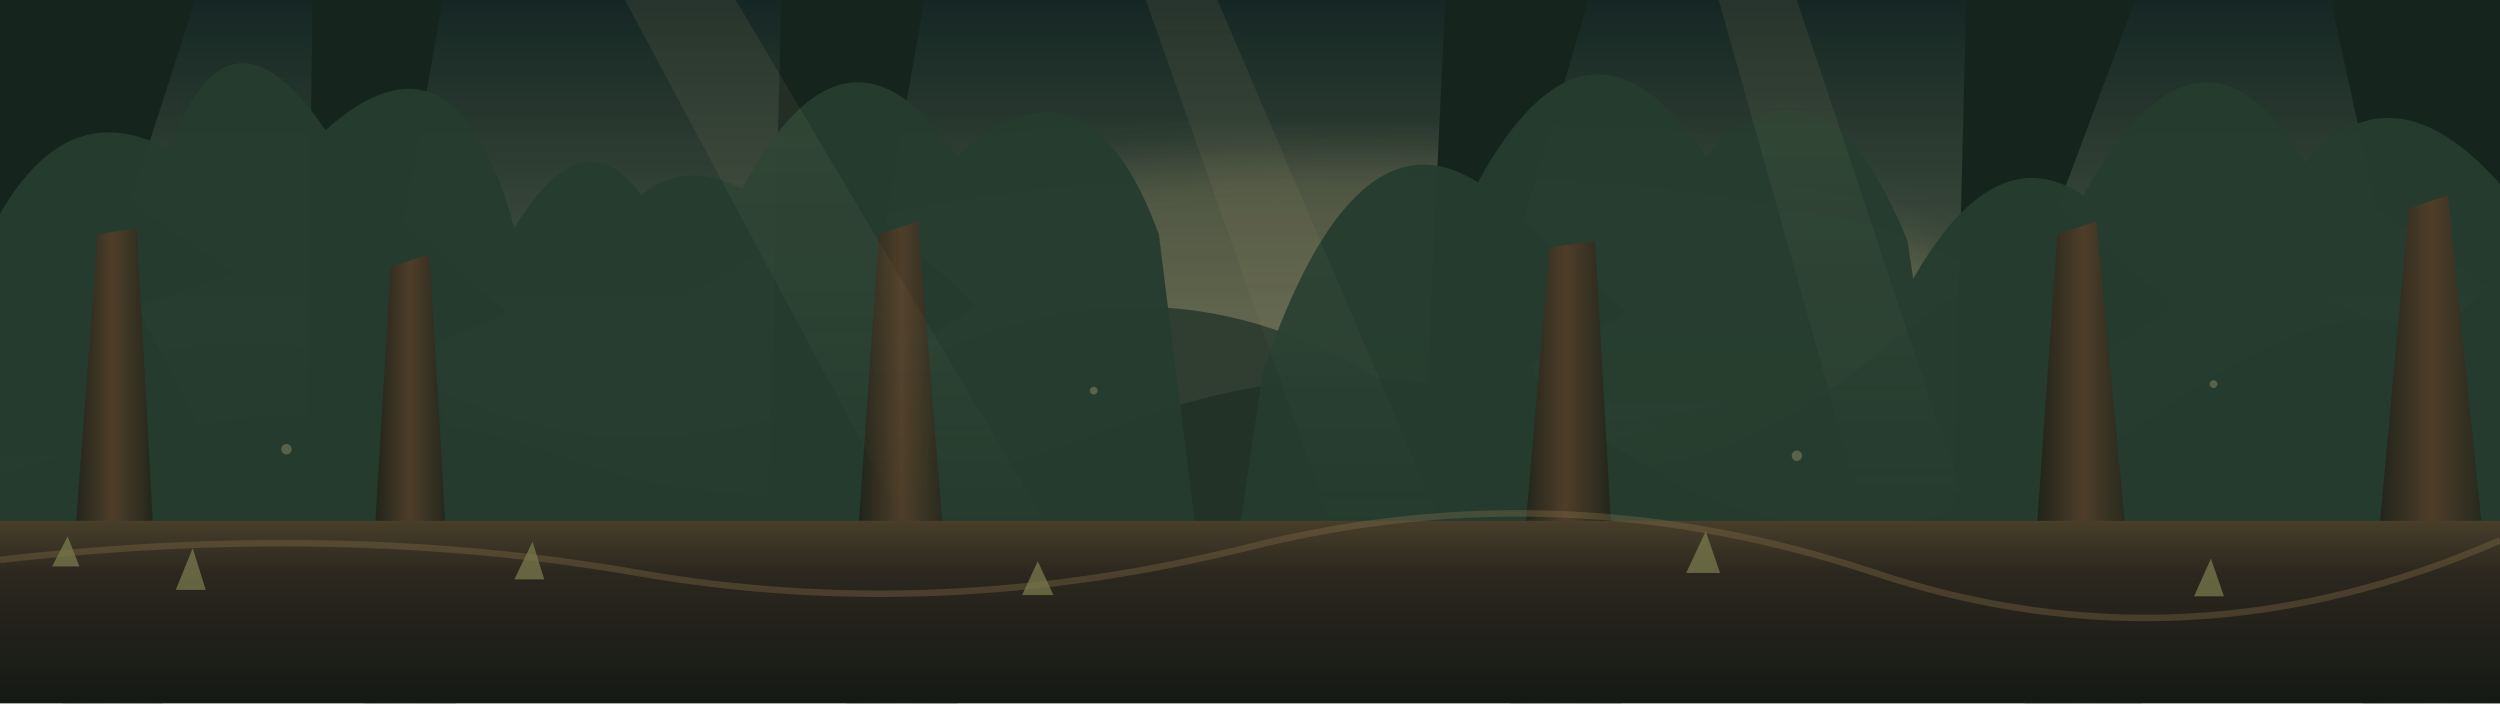
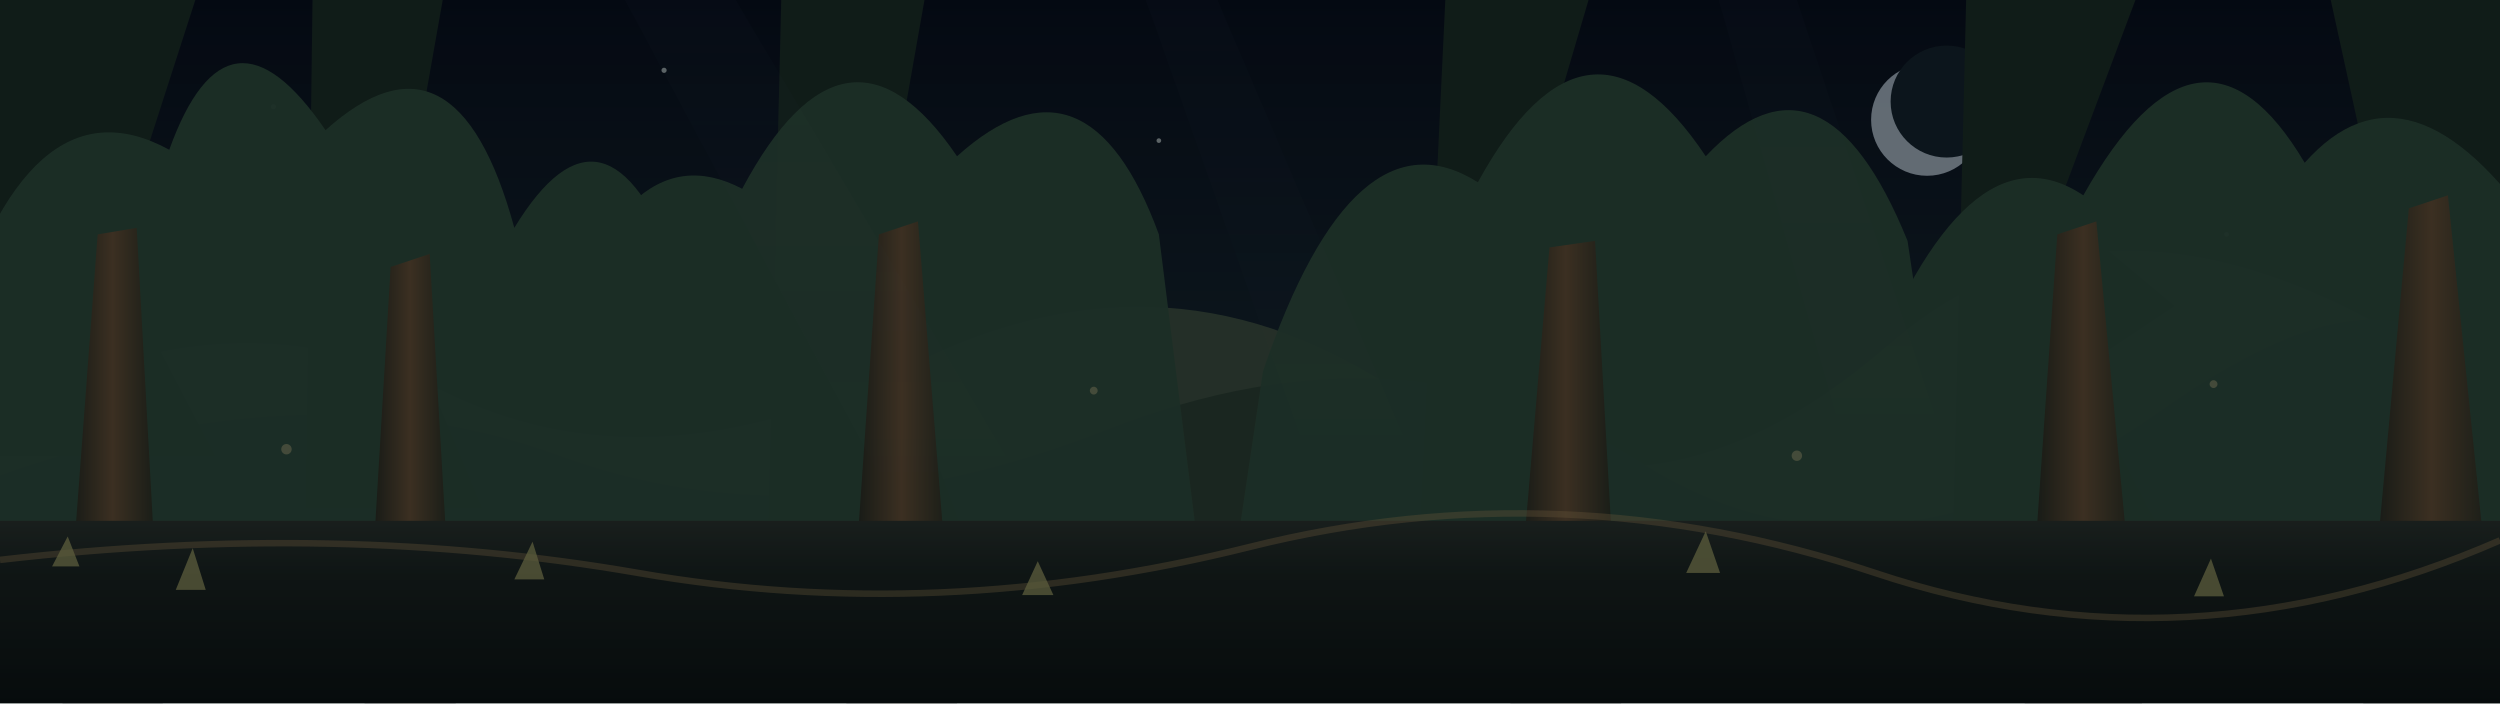
<svg xmlns="http://www.w3.org/2000/svg" width="1920" height="540" viewBox="0 0 1920 540">
  <defs>
    <linearGradient id="sky" x2="0" y2="1">
-       <stop stop-color="#172a27" />
-       <stop offset=".48" stop-color="#52604a" />
-       <stop offset="1" stop-color="#b18a58" />
+       <stop stop-color="#050b16" />
+       <stop offset=".48" stop-color="#101d24" />
+       <stop offset="1" stop-color="#17251f" />
    </linearGradient>
    <linearGradient id="ground" x2="0" y2="1">
-       <stop stop-color="#51452d" />
-       <stop offset=".3" stop-color="#302a20" />
-       <stop offset="1" stop-color="#171b15" />
+       <stop stop-color="#242b25" />
+       <stop offset=".3" stop-color="#151d19" />
+       <stop offset="1" stop-color="#080e0c" />
    </linearGradient>
    <linearGradient id="beam" x2="0" y2="1">
-       <stop stop-color="#f5d89b" stop-opacity=".38" />
-       <stop offset="1" stop-color="#f5d89b" stop-opacity="0" />
+       <stop stop-color="#91a9c7" stop-opacity=".08" />
+       <stop offset="1" stop-color="#91a9c7" stop-opacity="0" />
    </linearGradient>
    <filter id="blur">
      <feGaussianBlur stdDeviation="18" />
    </filter>
    <linearGradient id="trunk" x2="1">
      <stop stop-color="#151e18" />
      <stop offset=".5" stop-color="#59452d" />
      <stop offset="1" stop-color="#1b241b" />
    </linearGradient>
  </defs>
  <rect width="1920" height="540" fill="url(#sky)" />
-   <ellipse cx="1040" cy="245" rx="480" ry="125" fill="#e4c58c" opacity=".2" filter="url(#blur)" />
+   <circle cx="1480" cy="92" r="43" fill="#c7d5df" opacity=".72" />
+   <circle cx="1495" cy="78" r="43" fill="#101d24" />
+   <g fill="#d9e4df" opacity=".62">
+     <circle cx="210" cy="82" r="2" />
+     <circle cx="510" cy="54" r="2" />
+     <circle cx="890" cy="108" r="1.8" />
+     <circle cx="1190" cy="62" r="2" />
+     <circle cx="1710" cy="180" r="1.8" />
+     <circle cx="1820" cy="55" r="2" />
+   </g>
  <path d="M0 315 Q180 220 340 300 T700 280 T1080 305 T1450 265 T1920 310 V540 H0Z" fill="#354536" />
  <path d="M0 365 Q240 280 430 350 T850 330 T1260 355 T1660 315 T1920 350 V540 H0Z" fill="#26372b" />
  <g fill="#17271f">
    <path d="M0 0H150L100 155 180 210 105 235 165 350H0Z" />
    <path d="M240 0H340L310 170 390 240 320 270 370 390H235Z" />
    <path d="M600 0H710L680 170 750 235 690 275 740 410H590Z" />
    <path d="M1110 0H1220L1170 170 1250 240 1175 280 1240 420H1090Z" />
    <path d="M1510 0H1640L1580 160 1670 235 1595 285 1660 410H1500Z" />
    <path d="M1790 0H1920V420L1850 280 1910 220 1825 160Z" />
  </g>
  <g fill="#294333" opacity=".96">
    <path d="M-40 265Q20 55 130 115Q175 -10 250 100Q350 10 395 175Q465 60 520 205L550 420H-40Z" />
    <path d="M420 290Q475 95 570 145Q650 -5 735 120Q835 30 890 180L920 420H400Z" />
    <path d="M970 285Q1040 80 1135 140Q1220 -15 1310 120Q1400 25 1465 185L1500 420H950Z" />
    <path d="M1430 300Q1510 90 1600 150Q1690 -10 1770 125Q1850 35 1950 180V440H1400Z" />
  </g>
  <g fill="url(#trunk)">
    <path d="M75 180L105 175 125 540H48Z" />
    <path d="M300 205L330 195 350 540H280Z" />
    <path d="M675 180L705 170 735 540H650Z" />
    <path d="M1190 190L1225 185 1245 540H1160Z" />
    <path d="M1580 180L1610 170 1645 540H1555Z" />
    <path d="M1850 160L1880 150 1920 540H1815Z" />
  </g>
  <g opacity=".24" fill="url(#beam)">
    <path d="M480 0H565L820 430H710Z" />
    <path d="M880 0H935L1110 410H1025Z" />
    <path d="M1320 0H1380L1510 390H1430Z" />
  </g>
  <rect y="400" width="1920" height="140" fill="url(#ground)" />
  <path d="M0 430Q260 400 490 440T960 420T1440 440T1920 415" fill="none" stroke="#9a8050" stroke-opacity=".35" stroke-width="5" />
  <g fill="#8a8a55" opacity=".75">
    <path d="M40 435l12-23 9 23zm95 18 13-32 10 32zm260-8 14-29 9 29zm390 12 12-26 12 26zm510-17 15-32 11 32zm390 18 13-29 10 29z" />
  </g>
  <g fill="#d8c18b" opacity=".35">
    <circle cx="220" cy="345" r="4" />
    <circle cx="840" cy="300" r="3" />
    <circle cx="1380" cy="350" r="4" />
    <circle cx="1700" cy="295" r="3" />
  </g>
-   <rect width="1920" height="540" fill="#09100d" opacity=".13" />
+   <rect width="1920" height="540" fill="#02070d" opacity=".34" />
</svg>
